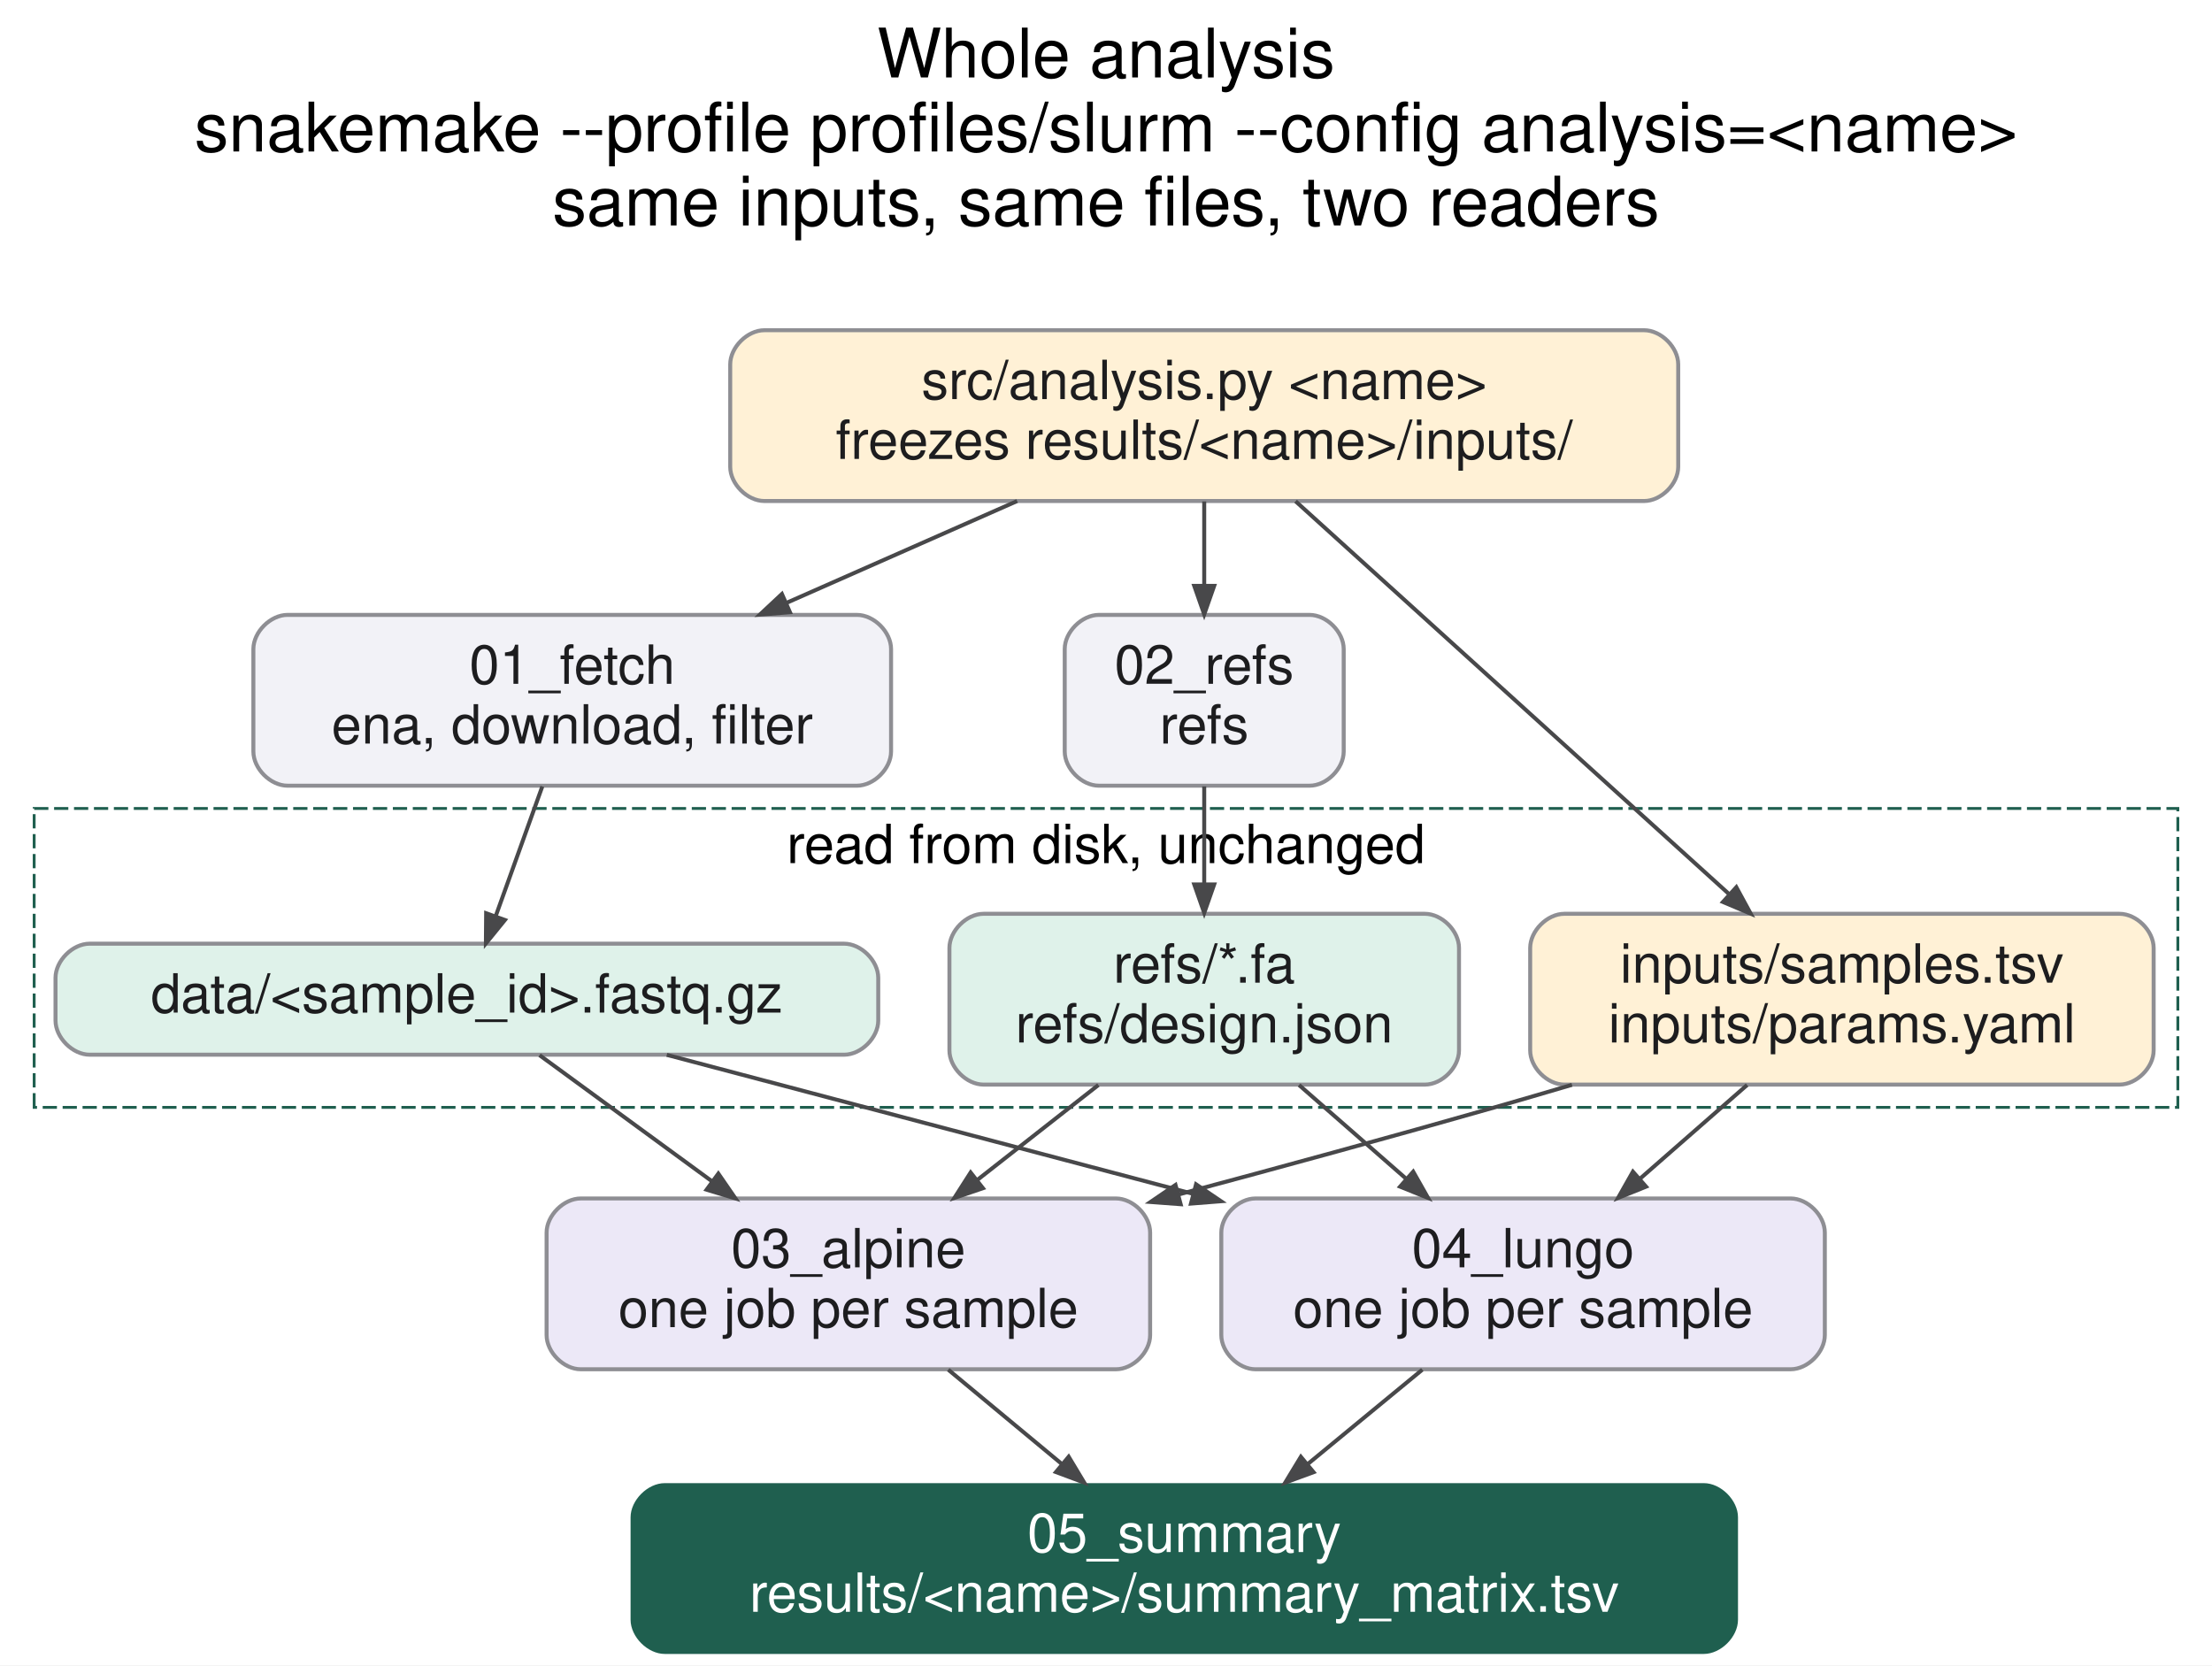
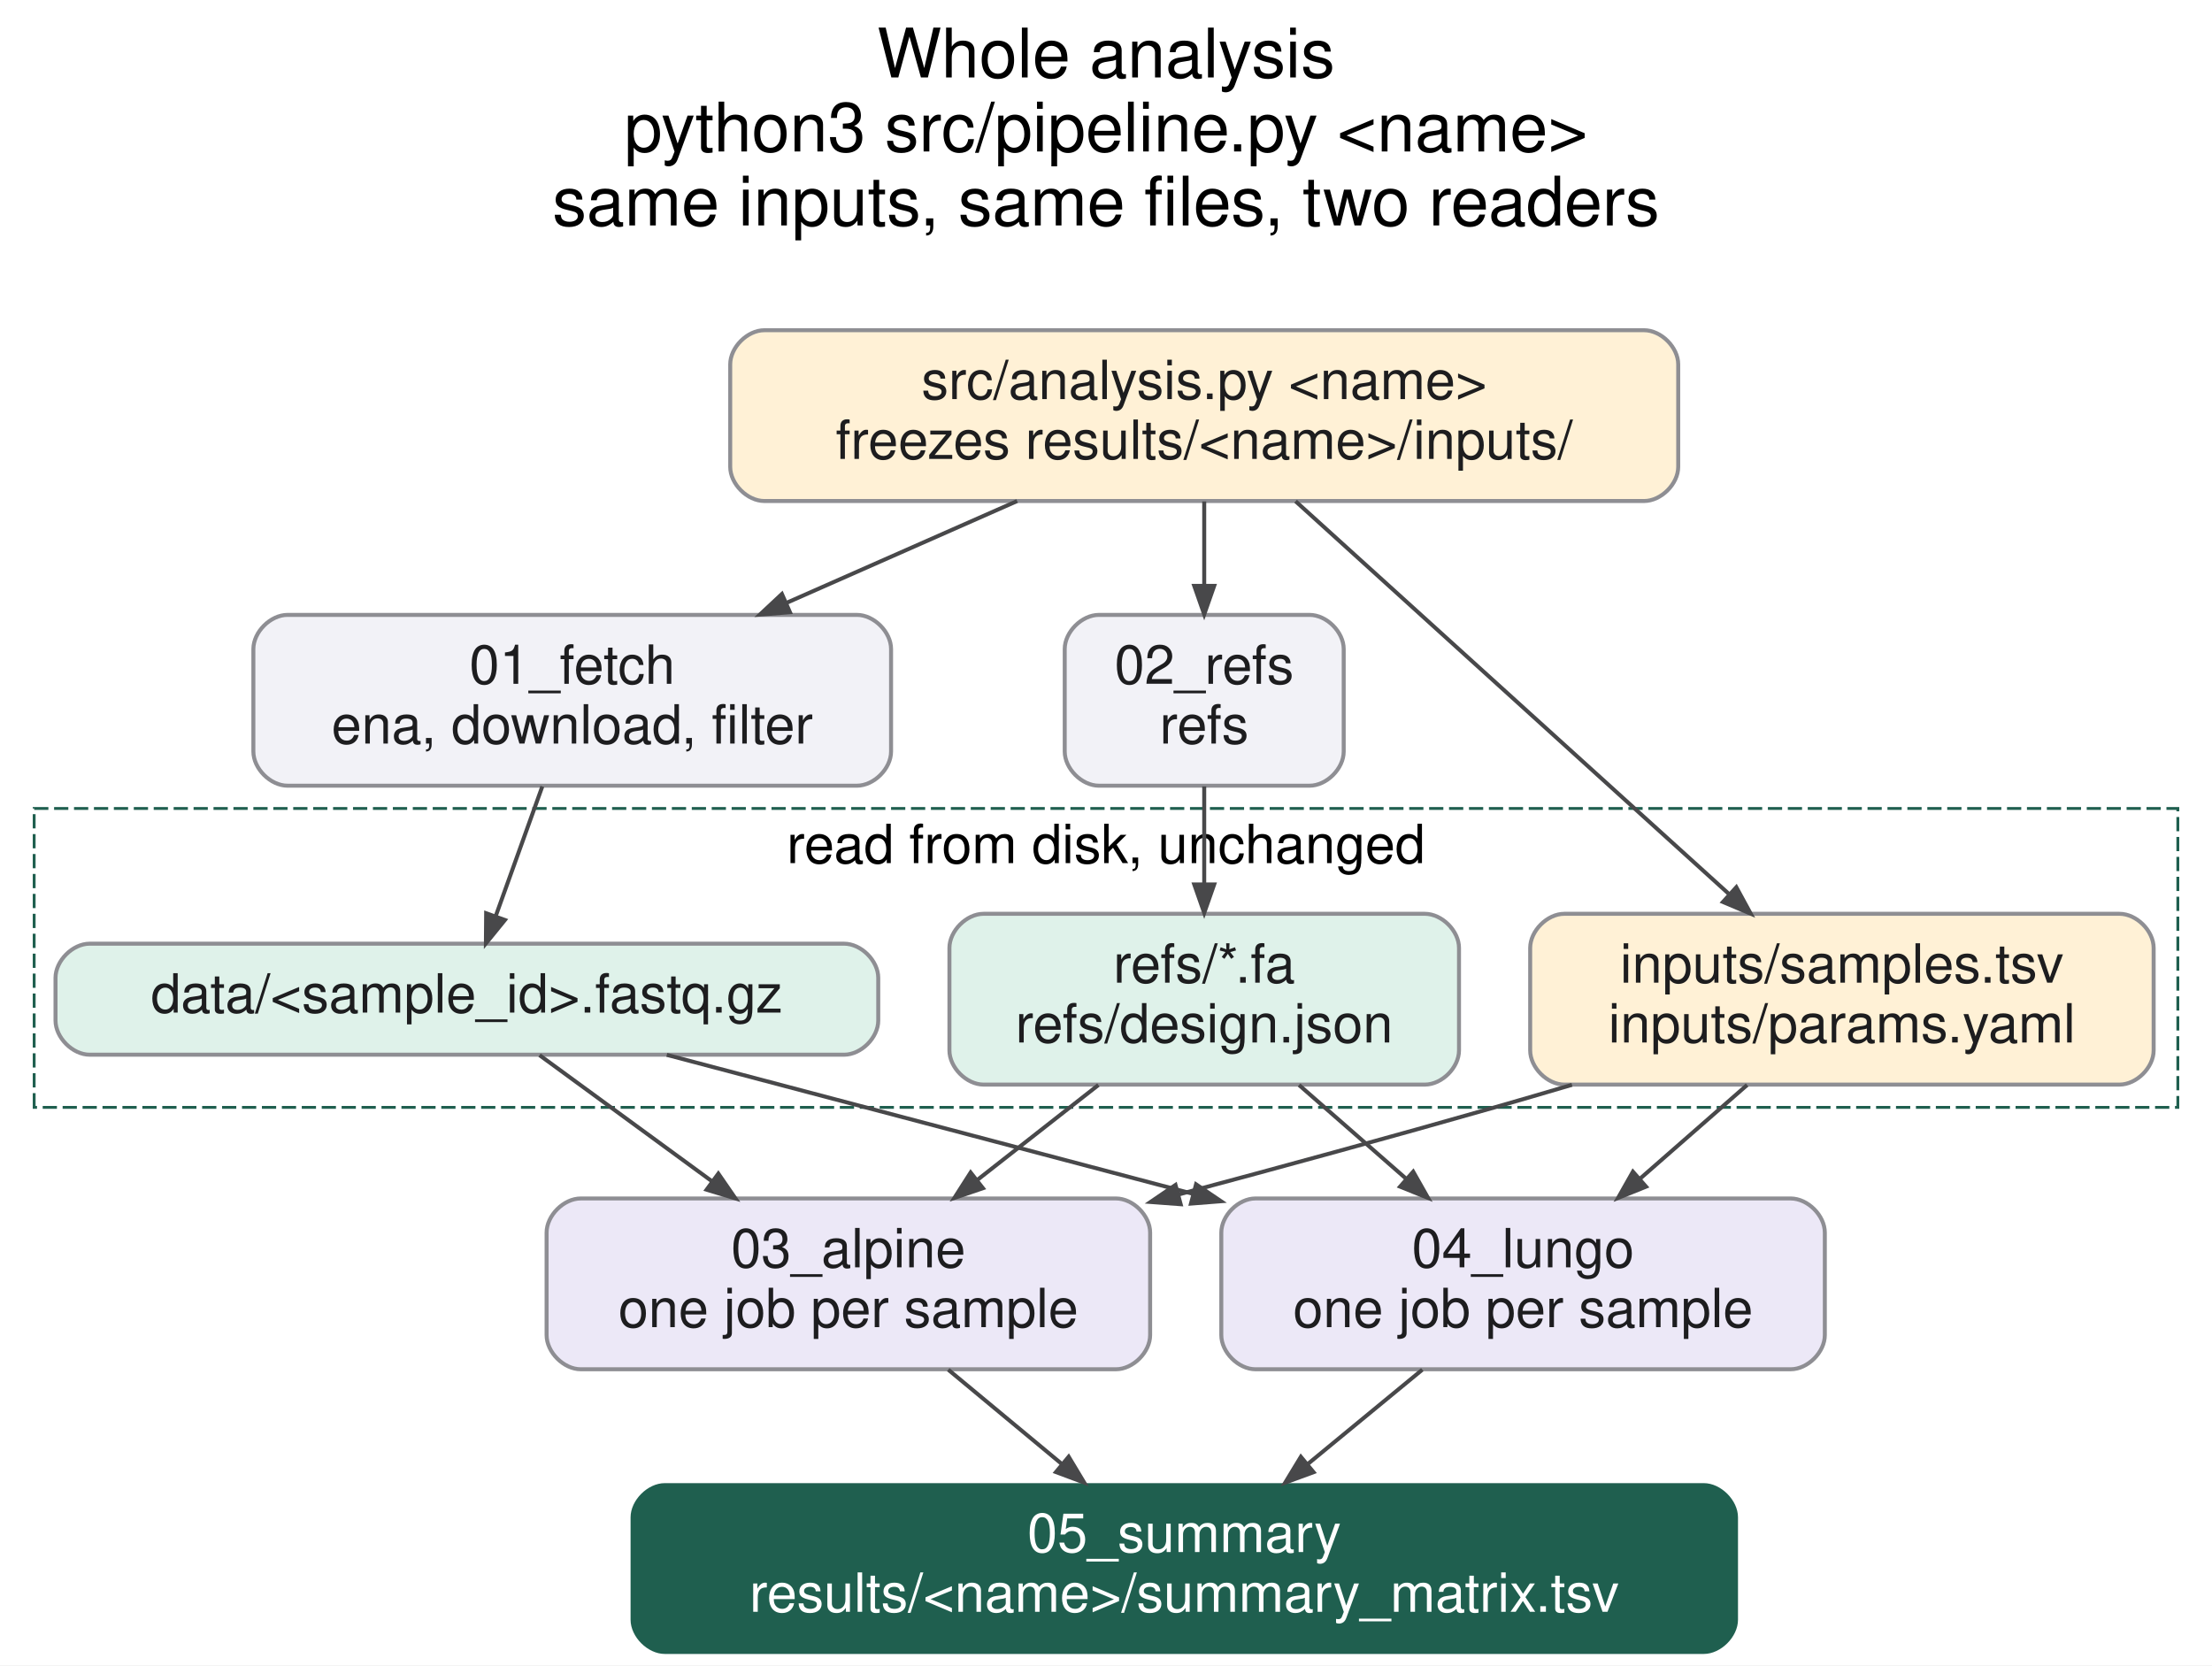
<svg xmlns="http://www.w3.org/2000/svg" width="777pt" height="585pt" viewBox="0.00 0.00 777.00 585.00">
  <g id="graph0" class="graph" transform="scale(1 1) rotate(0) translate(4 581)">
    <polygon fill="white" stroke="transparent" points="-4,4 -4,-581 773,-581 773,4 -4,4" />
    <text text-anchor="middle" x="384.5" y="-553.8" font-family="Helvetica,sans-Serif" font-size="24.00">Whole analysis</text>
-     <text text-anchor="middle" x="384.5" y="-527.8" font-family="Helvetica,sans-Serif" font-size="24.00">snakemake --profile profiles/slurm --config analysis=&lt;name&gt;</text>
+     <text text-anchor="middle" x="384.5" y="-527.8" font-family="Helvetica,sans-Serif" font-size="24.00">python3 src/pipeline.py &lt;name&gt;</text>
    <text text-anchor="middle" x="384.5" y="-501.8" font-family="Helvetica,sans-Serif" font-size="24.00">same inputs, same files, two readers</text>
    <text text-anchor="middle" x="384.5" y="-475.8" font-family="Helvetica,sans-Serif" font-size="24.00"> </text>
    <g id="clust1" class="cluster">
      <polygon fill="white" stroke="#1f5f4f" stroke-dasharray="5,2" points="8,-192 8,-297 761,-297 761,-192 8,-192" />
      <text text-anchor="middle" x="384.5" y="-277.8" font-family="Helvetica,sans-Serif" font-size="19.00">read from disk, unchanged</text>
    </g>
    <g id="node1" class="node">
      <path fill="#fff1d6" stroke="#8e8e93" stroke-width="1.4" d="M573.5,-465C573.5,-465 264.5,-465 264.5,-465 258.5,-465 252.5,-459 252.5,-453 252.5,-453 252.5,-417 252.5,-417 252.5,-411 258.5,-405 264.5,-405 264.5,-405 573.5,-405 573.5,-405 579.5,-405 585.5,-411 585.5,-417 585.5,-417 585.5,-453 585.5,-453 585.5,-459 579.5,-465 573.5,-465" />
      <text text-anchor="middle" x="419" y="-440.8" font-family="Helvetica,sans-Serif" font-size="19.00" fill="#1d1d1f">src/analysis.py &lt;name&gt;</text>
      <text text-anchor="middle" x="419" y="-419.8" font-family="Helvetica,sans-Serif" font-size="19.00" fill="#1d1d1f">freezes results/&lt;name&gt;/inputs/</text>
    </g>
    <g id="node2" class="node">
      <path fill="#f2f2f7" stroke="#8e8e93" stroke-width="1.4" d="M297,-365C297,-365 97,-365 97,-365 91,-365 85,-359 85,-353 85,-353 85,-317 85,-317 85,-311 91,-305 97,-305 97,-305 297,-305 297,-305 303,-305 309,-311 309,-317 309,-317 309,-353 309,-353 309,-359 303,-365 297,-365" />
      <text text-anchor="middle" x="197" y="-340.8" font-family="Helvetica,sans-Serif" font-size="19.00" fill="#1d1d1f">01_fetch</text>
      <text text-anchor="middle" x="197" y="-319.8" font-family="Helvetica,sans-Serif" font-size="19.00" fill="#1d1d1f">ena, download, filter</text>
    </g>
    <g id="edge1" class="edge">
      <path fill="none" stroke="#48484a" stroke-width="1.4" d="M353.29,-404.99C327.79,-393.74 298.43,-380.78 272.1,-369.15" />
      <polygon fill="#48484a" stroke="#48484a" stroke-width="1.4" points="273.48,-365.94 262.92,-365.1 270.66,-372.34 273.48,-365.94" />
    </g>
    <g id="node3" class="node">
      <path fill="#f2f2f7" stroke="#8e8e93" stroke-width="1.4" d="M456,-365C456,-365 382,-365 382,-365 376,-365 370,-359 370,-353 370,-353 370,-317 370,-317 370,-311 376,-305 382,-305 382,-305 456,-305 456,-305 462,-305 468,-311 468,-317 468,-317 468,-353 468,-353 468,-359 462,-365 456,-365" />
      <text text-anchor="middle" x="419" y="-340.8" font-family="Helvetica,sans-Serif" font-size="19.00" fill="#1d1d1f">02_refs</text>
      <text text-anchor="middle" x="419" y="-319.8" font-family="Helvetica,sans-Serif" font-size="19.00" fill="#1d1d1f">refs</text>
    </g>
    <g id="edge2" class="edge">
      <path fill="none" stroke="#48484a" stroke-width="1.4" d="M419,-404.86C419,-395.57 419,-385.12 419,-375.23" />
      <polygon fill="#48484a" stroke="#48484a" stroke-width="1.4" points="422.5,-375.19 419,-365.19 415.5,-375.19 422.5,-375.19" />
    </g>
    <g id="node6" class="node">
      <path fill="#fff1d6" stroke="#8e8e93" stroke-width="1.4" d="M740.5,-260C740.5,-260 545.5,-260 545.5,-260 539.5,-260 533.5,-254 533.5,-248 533.5,-248 533.5,-212 533.5,-212 533.5,-206 539.5,-200 545.5,-200 545.5,-200 740.5,-200 740.5,-200 746.5,-200 752.5,-206 752.5,-212 752.5,-212 752.5,-248 752.5,-248 752.5,-254 746.5,-260 740.5,-260" />
      <text text-anchor="middle" x="643" y="-235.8" font-family="Helvetica,sans-Serif" font-size="19.00" fill="#1d1d1f">inputs/samples.tsv</text>
      <text text-anchor="middle" x="643" y="-214.8" font-family="Helvetica,sans-Serif" font-size="19.00" fill="#1d1d1f">inputs/params.yaml</text>
    </g>
    <g id="edge5" class="edge">
      <path fill="none" stroke="#48484a" stroke-width="1.4" d="M451.09,-404.92C491.26,-368.51 560.05,-306.17 603.44,-266.85" />
      <polygon fill="#48484a" stroke="#48484a" stroke-width="1.4" points="605.91,-269.34 610.97,-260.03 601.21,-264.15 605.91,-269.34" />
    </g>
    <g id="node4" class="node">
      <path fill="#dff2ea" stroke="#8e8e93" stroke-width="1.4" d="M292.5,-249.5C292.5,-249.5 27.5,-249.5 27.5,-249.5 21.5,-249.5 15.5,-243.5 15.5,-237.5 15.5,-237.5 15.5,-222.5 15.5,-222.5 15.5,-216.5 21.5,-210.5 27.5,-210.5 27.5,-210.5 292.5,-210.5 292.5,-210.5 298.5,-210.5 304.5,-216.5 304.5,-222.5 304.5,-222.5 304.5,-237.5 304.5,-237.5 304.5,-243.5 298.5,-249.5 292.5,-249.5" />
      <text text-anchor="middle" x="160" y="-225.3" font-family="Helvetica,sans-Serif" font-size="19.00" fill="#1d1d1f">data/&lt;sample_id&gt;.fastq.gz</text>
    </g>
    <g id="edge3" class="edge">
      <path fill="none" stroke="#48484a" stroke-width="1.4" d="M186.5,-304.76C181.37,-290.5 175.24,-273.42 170.16,-259.28" />
      <polygon fill="#48484a" stroke="#48484a" stroke-width="1.4" points="173.36,-257.82 166.68,-249.6 166.77,-260.19 173.36,-257.82" />
    </g>
    <g id="node5" class="node">
      <path fill="#dff2ea" stroke="#8e8e93" stroke-width="1.4" d="M496.5,-260C496.5,-260 341.5,-260 341.5,-260 335.5,-260 329.5,-254 329.5,-248 329.5,-248 329.5,-212 329.5,-212 329.5,-206 335.5,-200 341.5,-200 341.5,-200 496.5,-200 496.5,-200 502.5,-200 508.5,-206 508.5,-212 508.5,-212 508.5,-248 508.5,-248 508.5,-254 502.5,-260 496.5,-260" />
      <text text-anchor="middle" x="419" y="-235.8" font-family="Helvetica,sans-Serif" font-size="19.00" fill="#1d1d1f">refs/*.fa</text>
      <text text-anchor="middle" x="419" y="-214.8" font-family="Helvetica,sans-Serif" font-size="19.00" fill="#1d1d1f">refs/design.json</text>
    </g>
    <g id="edge4" class="edge">
      <path fill="none" stroke="#48484a" stroke-width="1.4" d="M419,-304.76C419,-294.1 419,-281.87 419,-270.48" />
      <polygon fill="#48484a" stroke="#48484a" stroke-width="1.4" points="422.5,-270.31 419,-260.31 415.5,-270.31 422.5,-270.31" />
    </g>
    <g id="node7" class="node">
      <path fill="#ece8f7" stroke="#8e8e93" stroke-width="1.4" d="M388,-160C388,-160 200,-160 200,-160 194,-160 188,-154 188,-148 188,-148 188,-112 188,-112 188,-106 194,-100 200,-100 200,-100 388,-100 388,-100 394,-100 400,-106 400,-112 400,-112 400,-148 400,-148 400,-154 394,-160 388,-160" />
      <text text-anchor="middle" x="294" y="-135.8" font-family="Helvetica,sans-Serif" font-size="19.00" fill="#1d1d1f">03_alpine</text>
      <text text-anchor="middle" x="294" y="-114.8" font-family="Helvetica,sans-Serif" font-size="19.00" fill="#1d1d1f">one job per sample</text>
    </g>
    <g id="edge6" class="edge">
      <path fill="none" stroke="#48484a" stroke-width="1.4" d="M185.52,-210.34C202.61,-197.84 225.62,-181.01 246.06,-166.06" />
      <polygon fill="#48484a" stroke="#48484a" stroke-width="1.4" points="248.33,-168.73 254.34,-160.01 244.2,-163.08 248.33,-168.73" />
    </g>
    <g id="node8" class="node">
      <path fill="#ece8f7" stroke="#8e8e93" stroke-width="1.4" d="M625,-160C625,-160 437,-160 437,-160 431,-160 425,-154 425,-148 425,-148 425,-112 425,-112 425,-106 431,-100 437,-100 437,-100 625,-100 625,-100 631,-100 637,-106 637,-112 637,-112 637,-148 637,-148 637,-154 631,-160 625,-160" />
      <text text-anchor="middle" x="531" y="-135.8" font-family="Helvetica,sans-Serif" font-size="19.00" fill="#1d1d1f">04_lungo</text>
      <text text-anchor="middle" x="531" y="-114.8" font-family="Helvetica,sans-Serif" font-size="19.00" fill="#1d1d1f">one job per sample</text>
    </g>
    <g id="edge9" class="edge">
      <path fill="none" stroke="#48484a" stroke-width="1.4" d="M230.22,-210.45C282.26,-196.71 354.34,-177.66 414.9,-161.67" />
      <polygon fill="#48484a" stroke="#48484a" stroke-width="1.4" points="416.13,-164.96 424.9,-159.03 414.34,-158.2 416.13,-164.96" />
    </g>
    <g id="edge7" class="edge">
      <path fill="none" stroke="#48484a" stroke-width="1.4" d="M381.83,-199.86C368.48,-189.39 353.27,-177.46 339.3,-166.51" />
      <polygon fill="#48484a" stroke="#48484a" stroke-width="1.4" points="341.27,-163.61 331.24,-160.19 336.95,-169.12 341.27,-163.61" />
    </g>
    <g id="edge10" class="edge">
      <path fill="none" stroke="#48484a" stroke-width="1.4" d="M452.3,-199.86C464.15,-189.49 477.64,-177.69 490.06,-166.82" />
      <polygon fill="#48484a" stroke="#48484a" stroke-width="1.4" points="492.41,-169.41 497.63,-160.19 487.8,-164.15 492.41,-169.41" />
    </g>
    <g id="edge8" class="edge">
      <path fill="none" stroke="#48484a" stroke-width="1.4" d="M548.18,-199.92C539.01,-197.2 529.83,-194.53 521,-192 485.05,-181.72 445.75,-170.98 410.1,-161.44" />
      <polygon fill="#48484a" stroke="#48484a" stroke-width="1.4" points="410.72,-157.98 400.15,-158.77 408.91,-164.74 410.72,-157.98" />
    </g>
    <g id="edge11" class="edge">
      <path fill="none" stroke="#48484a" stroke-width="1.4" d="M609.7,-199.86C597.85,-189.49 584.36,-177.69 571.94,-166.82" />
      <polygon fill="#48484a" stroke="#48484a" stroke-width="1.4" points="574.2,-164.15 564.37,-160.19 569.59,-169.41 574.2,-164.15" />
    </g>
    <g id="node9" class="node">
      <path fill="#1f5f4f" stroke="#8e8e93" stroke-width="0" d="M594.5,-60C594.5,-60 229.5,-60 229.5,-60 223.5,-60 217.5,-54 217.5,-48 217.5,-48 217.5,-12 217.5,-12 217.5,-6 223.5,0 229.5,0 229.5,0 594.5,0 594.5,0 600.5,0 606.5,-6 606.5,-12 606.5,-12 606.5,-48 606.5,-48 606.5,-54 600.5,-60 594.5,-60" />
      <text text-anchor="middle" x="412" y="-35.8" font-family="Helvetica,sans-Serif" font-size="19.00" fill="white">05_summary</text>
      <text text-anchor="middle" x="412" y="-14.8" font-family="Helvetica,sans-Serif" font-size="19.00" fill="white">results/&lt;name&gt;/summary_matrix.tsv</text>
    </g>
    <g id="edge12" class="edge">
      <path fill="none" stroke="#48484a" stroke-width="1.4" d="M329.08,-99.86C341.57,-89.49 355.78,-77.69 368.87,-66.82" />
      <polygon fill="#48484a" stroke="#48484a" stroke-width="1.4" points="371.39,-69.28 376.85,-60.19 366.92,-63.89 371.39,-69.28" />
    </g>
    <g id="edge13" class="edge">
      <path fill="none" stroke="#48484a" stroke-width="1.4" d="M495.62,-99.86C483.02,-89.49 468.69,-77.69 455.5,-66.82" />
      <polygon fill="#48484a" stroke="#48484a" stroke-width="1.4" points="457.4,-63.85 447.45,-60.19 452.95,-69.25 457.4,-63.85" />
    </g>
  </g>
</svg>
